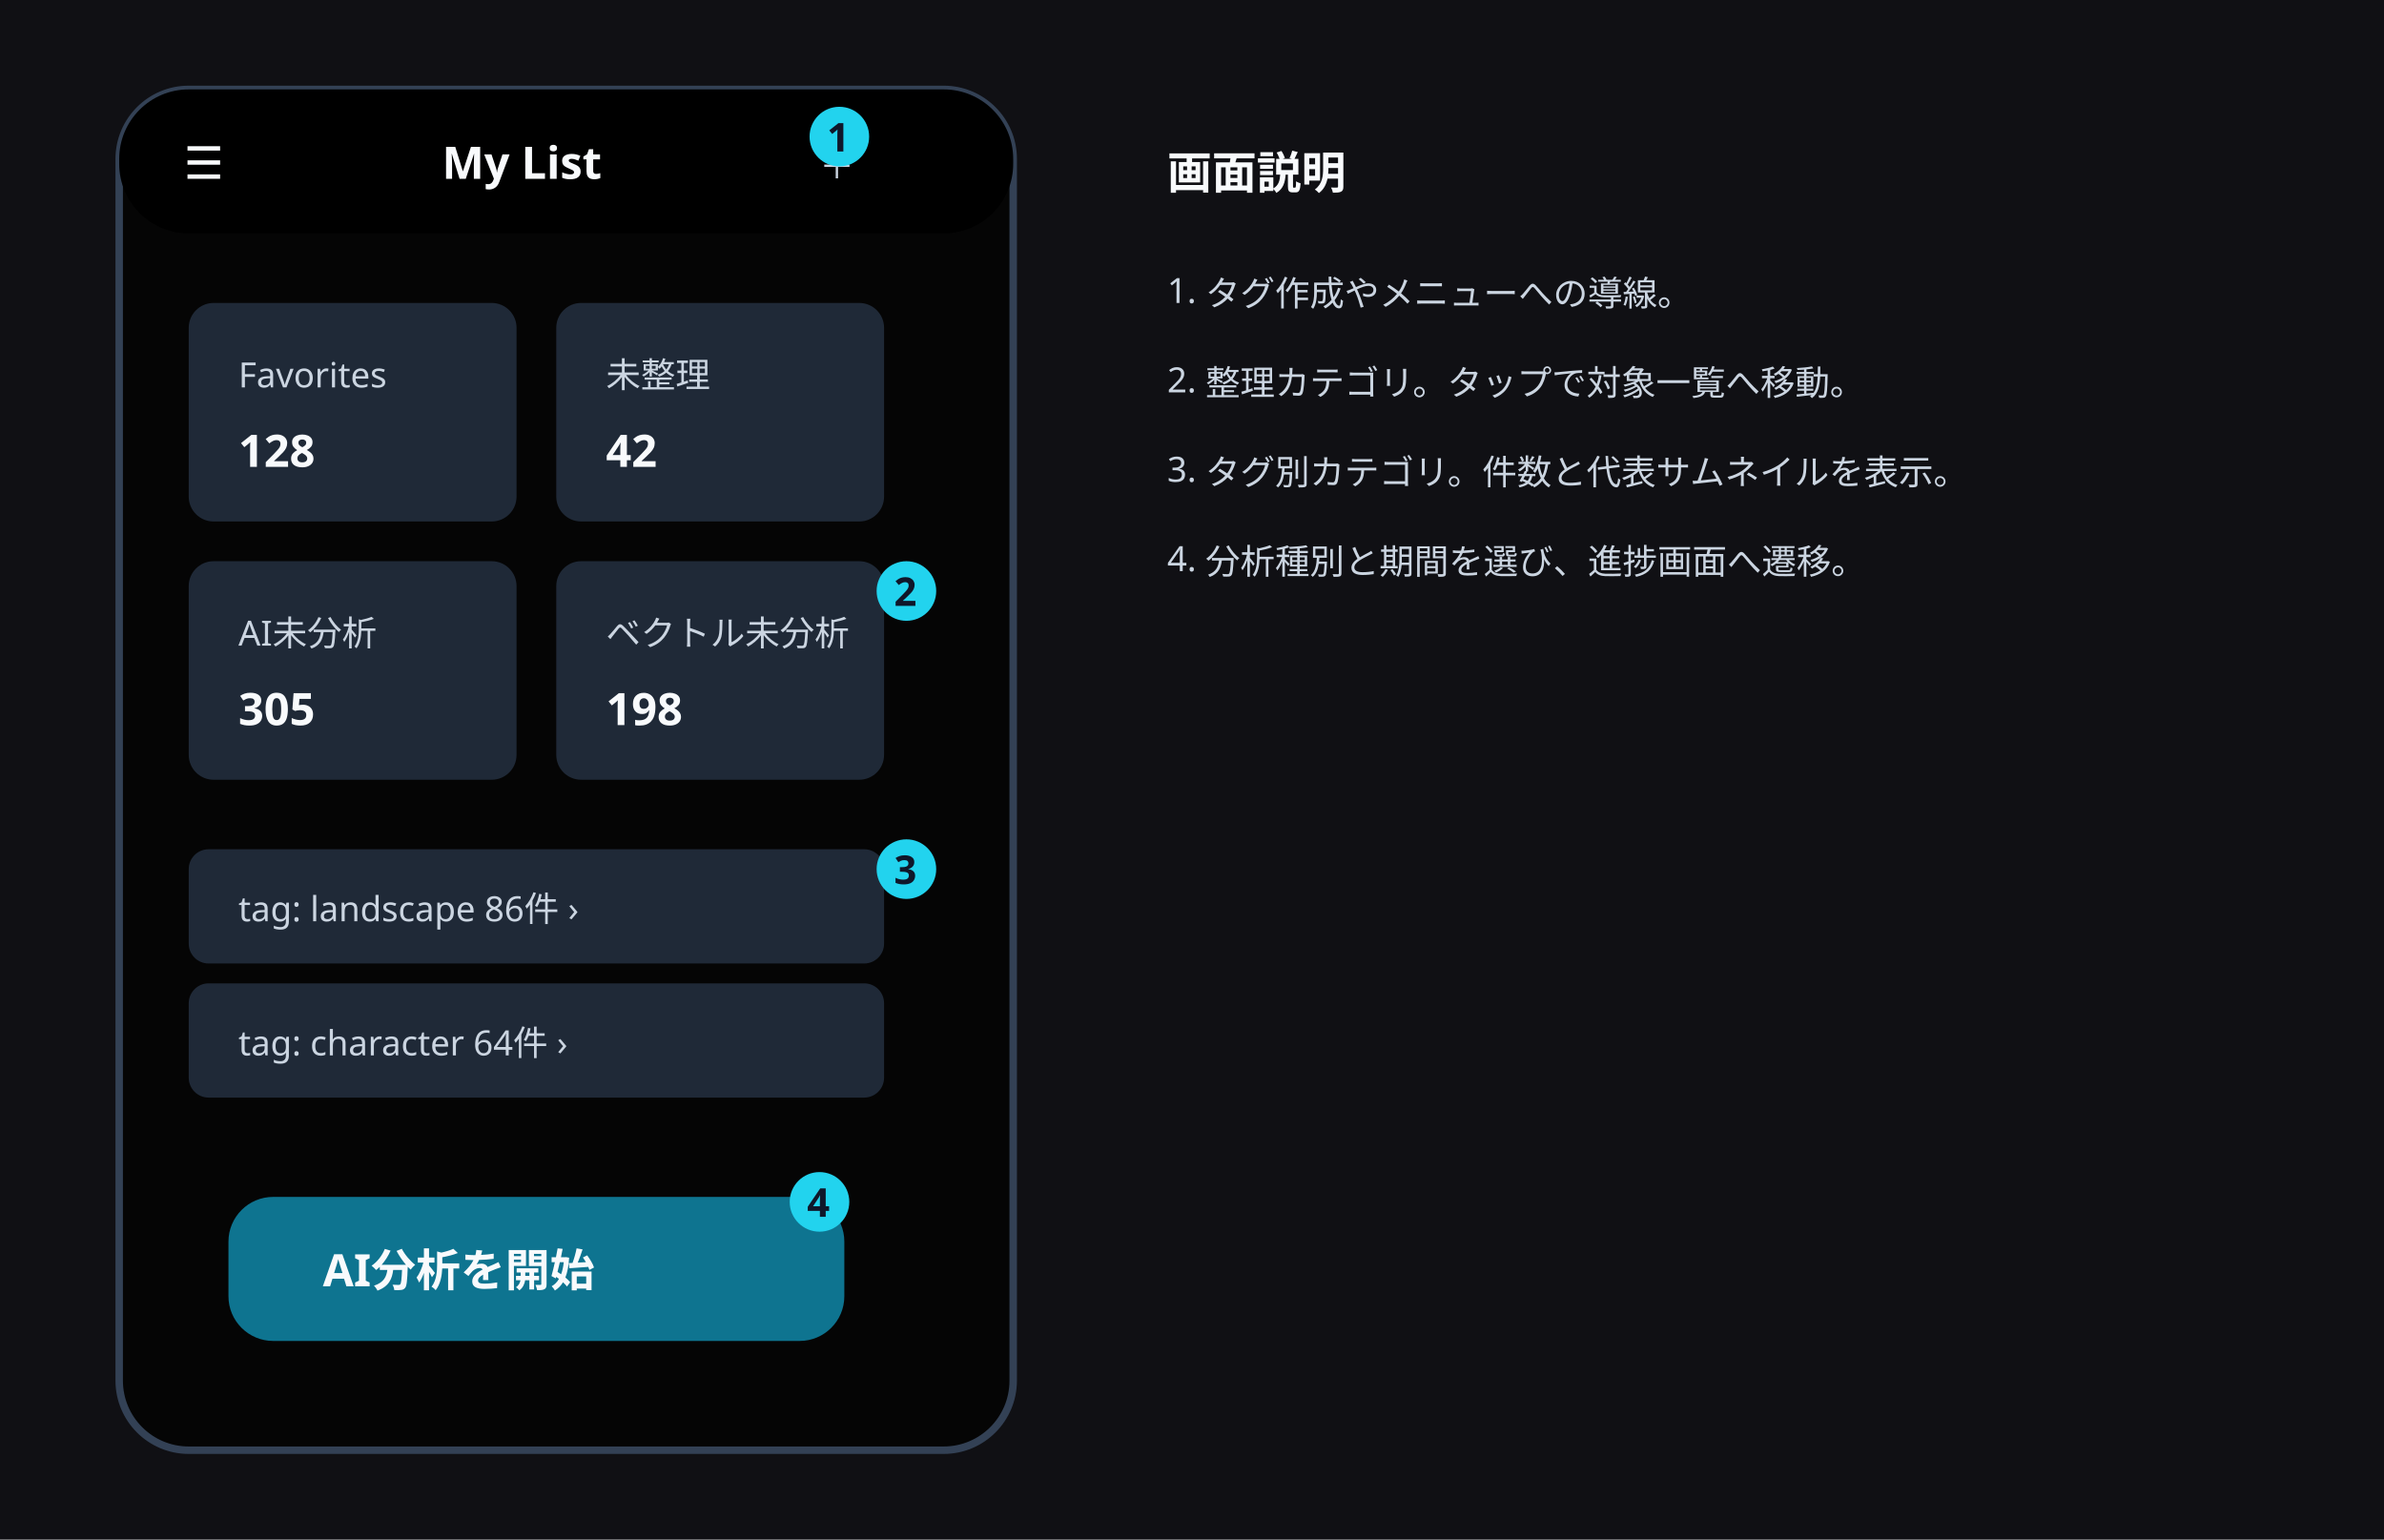
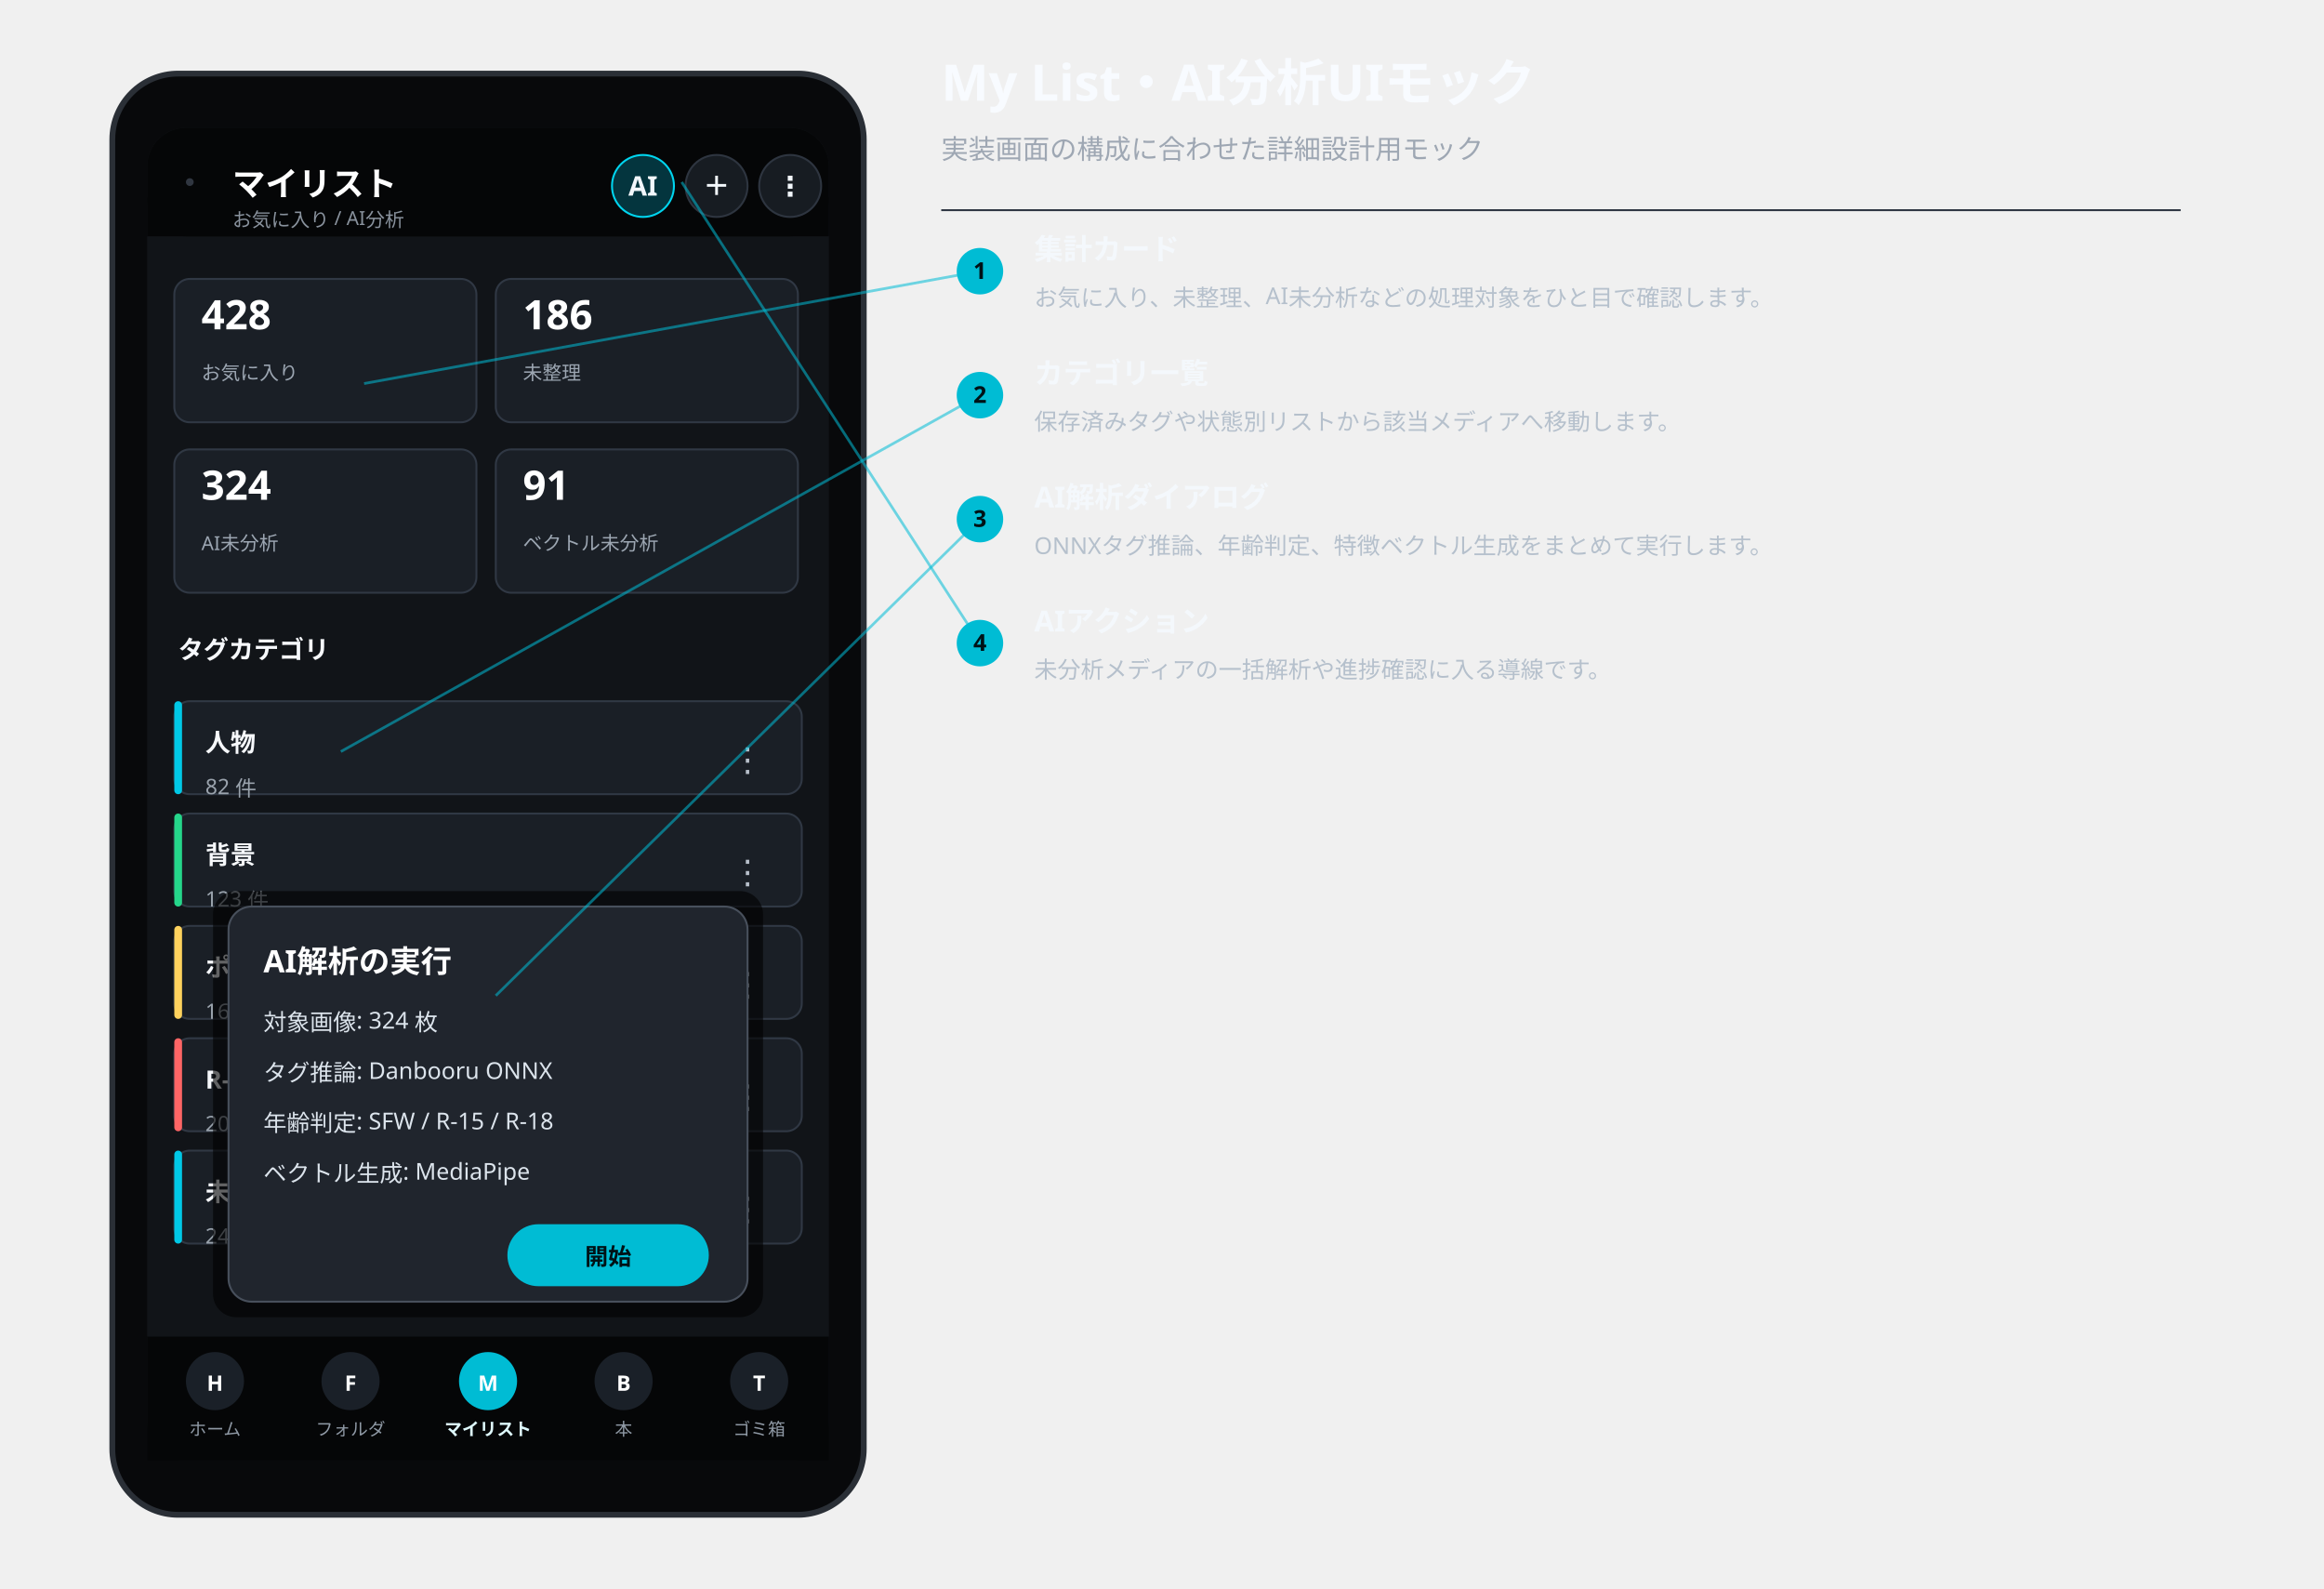
- <svg xmlns="http://www.w3.org/2000/svg" width="960" height="620" viewBox="0 0 960 620" role="img" aria-labelledby="title">
-   <style>.bg{fill:#101014}.phone{fill:#050505;stroke:#334155;stroke-width:3}.bar{fill:#000}.card{fill:#1f2937}.cyan{fill:#22d3ee}.txt{font:600 18px system-ui,sans-serif;fill:#f8fafc}.small{font:500 14px system-ui,sans-serif;fill:#cbd5e1}.num{font:700 16px system-ui,sans-serif;fill:#0f172a}</style>
-   <rect class="bg" width="960" height="620" />
-   <rect class="phone" x="48" y="36" width="360" height="548" rx="28" />
-   <rect class="bar" x="48" y="36" width="360" height="58" rx="28" />
-   <text class="txt" x="178" y="72">My List</text>
-   <text class="txt" x="74" y="72">☰</text>
-   <text class="small" x="330" y="72">＋</text>
-   <circle class="cyan" cx="338" cy="55" r="12" />
-   <text class="num" x="333" y="61">1</text>
-   <rect class="card" x="76" y="122" width="132" height="88" rx="10" />
-   <text class="small" x="96" y="156">Favorites</text>
-   <text class="txt" x="96" y="188">128</text>
-   <rect class="card" x="224" y="122" width="132" height="88" rx="10" />
-   <text class="small" x="244" y="156">未整理</text>
-   <text class="txt" x="244" y="188">42</text>
-   <rect class="card" x="76" y="226" width="132" height="88" rx="10" />
-   <text class="small" x="96" y="260">AI未分析</text>
-   <text class="txt" x="96" y="292">305</text>
-   <rect class="card" x="224" y="226" width="132" height="88" rx="10" />
-   <text class="small" x="244" y="260">ベクトル未分析</text>
-   <text class="txt" x="244" y="292">198</text>
-   <circle class="cyan" cx="365" cy="238" r="12" />
-   <text class="num" x="360" y="244">2</text>
-   <rect class="card" x="76" y="342" width="280" height="46" rx="8" />
-   <text class="small" x="96" y="371">tag: landscape  86件  ›</text>
-   <rect class="card" x="76" y="396" width="280" height="46" rx="8" />
-   <text class="small" x="96" y="425">tag: character  64件  ›</text>
-   <circle class="cyan" cx="365" cy="350" r="12" />
-   <text class="num" x="360" y="356">3</text>
-   <rect x="92" y="482" width="248" height="58" rx="18" fill="#0e7490" />
-   <text class="txt" x="130" y="518">AI分析を開始</text>
-   <circle class="cyan" cx="330" cy="484" r="12" />
-   <text class="num" x="325" y="490">4</text>
-   <text class="txt" x="470" y="76">画面説明</text>
-   <text class="small" x="470" y="122">1. タグ作成やメニューへの導線。</text>
-   <text class="small" x="470" y="158">2. 整理カテゴリ。タップで対象一覧へ移動。</text>
-   <text class="small" x="470" y="194">3. タグ別カテゴリ。件数と代表サムネイルを表示。</text>
-   <text class="small" x="470" y="230">4. 分析種別と期間を選び、進捗画面へ遷移。</text>
+ <svg xmlns="http://www.w3.org/2000/svg" width="1200" height="820" viewBox="0 0 1200 820" role="img" aria-labelledby="title">
+   <defs>
+     <linearGradient id="thumbGrad0" x1="0" y1="0" x2="1" y2="1">
+       <stop stop-color="#3e6bff" />
+       <stop offset="1" stop-color="#101827" />
+     </linearGradient>
+     <linearGradient id="thumbGrad1" x1="0" y1="0" x2="1" y2="1">
+       <stop stop-color="#19b38b" />
+       <stop offset="1" stop-color="#162021" />
+     </linearGradient>
+     <linearGradient id="thumbGrad2" x1="0" y1="0" x2="1" y2="1">
+       <stop stop-color="#ce5f4a" />
+       <stop offset="1" stop-color="#271715" />
+     </linearGradient>
+     <linearGradient id="thumbGrad3" x1="0" y1="0" x2="1" y2="1">
+       <stop stop-color="#d9b94e" />
+       <stop offset="1" stop-color="#201b12" />
+     </linearGradient>
+     <linearGradient id="thumbGrad4" x1="0" y1="0" x2="1" y2="1">
+       <stop stop-color="#ad7cff" />
+       <stop offset="1" stop-color="#1a1628" />
+     </linearGradient>
+     <linearGradient id="thumbGrad5" x1="0" y1="0" x2="1" y2="1">
+       <stop stop-color="#e3659d" />
+       <stop offset="1" stop-color="#27151d" />
+     </linearGradient>
+     <linearGradient id="thumbGrad6" x1="0" y1="0" x2="1" y2="1">
+       <stop stop-color="#4fb6d8" />
+       <stop offset="1" stop-color="#111c22" />
+     </linearGradient>
+     <linearGradient id="thumbGrad7" x1="0" y1="0" x2="1" y2="1">
+       <stop stop-color="#8aa25e" />
+       <stop offset="1" stop-color="#151b14" />
+     </linearGradient>
+   </defs>
+   <style>
+   svg{background:#101316;font-family:'Yu Gothic','Meiryo',system-ui,sans-serif}
+   .phone{fill:#08090b;stroke:#2a2f36;stroke-width:3}
+   .screen{fill:#111418}
+   .appbar,.bottomBar{fill:#050607}
+   .sensor{fill:#303640}
+   .title{fill:#fff;font-size:17px;font-weight:700}
+   .docTitle{fill:#f8fbff;font-size:26px;font-weight:800}
+   .docSub{fill:#9ea7b3;font-size:14px}
+   .txt{fill:#eaf0f6;font-size:13px}
+   .small{fill:#d8dee6;font-size:12px}
+   .tinyDim{fill:#89929d;font-size:10px}
+   .smallDim{fill:#9aa3ad;font-size:11px}
+   .chip{fill:#1b2027;stroke:#333a44;stroke-width:1}
+   .chip.selected{fill:#063b43;stroke:#00d5ef}
+   .chipText{fill:#dfe9ef;font-size:11px}
+   .icon{fill:#171c22;stroke:#2e3540}
+   .activeIcon{fill:#04353e;stroke:#00d5ef}
+   .iconText{fill:#f2f7fb;font-size:14px;font-weight:700}
+   .thumb{stroke:#222a33;stroke-width:1}
+   .badge{fill:#050607cc}
+   .badgeText{fill:#fff;font-size:9px;font-weight:700}
+   .star{fill:#ffdb65;font-size:15px}
+   .section{fill:#181d23}
+   .card{fill:#1a1f26;stroke:#303844;stroke-width:1}
+   .card2{fill:#131820;stroke:#333d49;stroke-width:1}
+   .cardTitle{fill:#f6f8fb;font-size:13px;font-weight:700}
+   .metric{fill:#ffffff;font-size:21px;font-weight:800}
+   .metricLabel{fill:#9ca6b2;font-size:10px}
+   .menu{fill:#b8c0cb;font-size:17px}
+   .accentBlue{fill:#00c8e6}.accentGreen{fill:#25d68a}.accentYellow{fill:#ffd25d}.accentRed{fill:#ff6565}
+   .scrim{fill:#00000099}
+   .dialog{fill:#20252d;stroke:#48505c}
+   .dialogTitle{fill:#fff;font-size:16px;font-weight:800}
+   .dialogText{fill:#dce4ec;font-size:12px}
+   .primaryBtn{fill:#00bcd4}
+   .secondaryBtn{fill:#242b34;stroke:#46505c}
+   .btnText{fill:#001216;font-size:12px;font-weight:800}
+   .navCircle{fill:#1a2028}.navCircleOn{fill:#00bcd4}
+   .navIcon{fill:#fff;font-size:11px;font-weight:900}
+   .navText{fill:#8f99a5;font-size:9px}.navTextOn{fill:#dffaff;font-size:9px;font-weight:800}
+   .scrollTrack{fill:#20252c}.scrollThumb{fill:#00bcd4}.bubble{fill:#00bcd4}
+   .bubbleText{fill:#001216;font-size:11px;font-weight:800}
+   .num{fill:#00bcd4}.numText{fill:#001216;font-size:12px;font-weight:900}
+   .line{stroke:#00bcd4;stroke-width:1.4;stroke-opacity:.55}
+   .callTitle{fill:#f4f8fc;font-size:15px;font-weight:800}
+   .callBody{fill:#b5c0cc;font-size:12px}
+   .separator{fill:#303844}
+   .progressBg{fill:#2a313b}.progress{fill:#00bcd4}
+   .input{fill:#11161c;stroke:#4c5664}
+   .tabOn{fill:#00bcd4}.tabOff{fill:#222932}
+   .tabTextOn{fill:#001216;font-size:11px;font-weight:800}.tabText{fill:#cbd4dd;font-size:11px}
+ </style>
+   <rect x="58" y="38" width="388" height="744" class="phone" rx="34" />
+   <rect x="76" y="66" width="352" height="688" class="screen" rx="20" />
+   <rect x="76" y="66" width="352" height="56" class="appbar" rx="20" />
+   <rect x="76" y="102" width="352" height="20" class="appbar" />
+   <circle cx="98" cy="94" r="2" class="sensor" />
+   <text x="120" y="101" class="title">マイリスト</text>
+   <text x="120" y="117" class="tinyDim">お気に入り / AI分析</text>
+   <rect x="316" y="80" width="32" height="32" class="icon activeIcon" rx="16" />
+   <text x="332" y="101" class="iconText" text-anchor="middle">AI</text>
+   <rect x="354" y="80" width="32" height="32" class="icon" rx="16" />
+   <text x="370" y="101" class="iconText" text-anchor="middle">＋</text>
+   <rect x="392" y="80" width="32" height="32" class="icon" rx="16" />
+   <text x="408" y="101" class="iconText" text-anchor="middle">⋮</text>
+   <rect x="90" y="144" width="156" height="74" class="card" rx="8" />
+   <text x="104" y="170" class="metric">428</text>
+   <text x="104" y="196" class="metricLabel">お気に入り</text>
+   <rect x="256" y="144" width="156" height="74" class="card" rx="8" />
+   <text x="270" y="170" class="metric">186</text>
+   <text x="270" y="196" class="metricLabel">未整理</text>
+   <rect x="90" y="232" width="156" height="74" class="card" rx="8" />
+   <text x="104" y="258" class="metric">324</text>
+   <text x="104" y="284" class="metricLabel">AI未分析</text>
+   <rect x="256" y="232" width="156" height="74" class="card" rx="8" />
+   <text x="270" y="258" class="metric">91</text>
+   <text x="270" y="284" class="metricLabel">ベクトル未分析</text>
+   <text x="92" y="340" class="cardTitle">タグカテゴリ</text>
+   <rect x="90" y="362" width="324" height="48" class="card" rx="8" />
+   <rect x="90" y="362" width="4" height="48" class="accentBlue" rx="2" />
+   <text x="106" y="388" class="cardTitle">人物</text>
+   <text x="106" y="410" class="smallDim">82 件</text>
+   <text x="386" y="398" class="menu" text-anchor="middle">⋮</text>
+   <rect x="90" y="420" width="324" height="48" class="card" rx="8" />
+   <rect x="90" y="420" width="4" height="48" class="accentGreen" rx="2" />
+   <text x="106" y="446" class="cardTitle">背景</text>
+   <text x="106" y="468" class="smallDim">123 件</text>
+   <text x="386" y="456" class="menu" text-anchor="middle">⋮</text>
+   <rect x="90" y="478" width="324" height="48" class="card" rx="8" />
+   <rect x="90" y="478" width="4" height="48" class="accentYellow" rx="2" />
+   <text x="106" y="504" class="cardTitle">ポーズ</text>
+   <text x="106" y="526" class="smallDim">164 件</text>
+   <text x="386" y="514" class="menu" text-anchor="middle">⋮</text>
+   <rect x="90" y="536" width="324" height="48" class="card" rx="8" />
+   <rect x="90" y="536" width="4" height="48" class="accentRed" rx="2" />
+   <text x="106" y="562" class="cardTitle">R-18</text>
+   <text x="106" y="584" class="smallDim">205 件</text>
+   <text x="386" y="572" class="menu" text-anchor="middle">⋮</text>
+   <rect x="90" y="594" width="324" height="48" class="card" rx="8" />
+   <rect x="90" y="594" width="4" height="48" class="accentBlue" rx="2" />
+   <text x="106" y="620" class="cardTitle">未翻訳タグ</text>
+   <text x="106" y="642" class="smallDim">246 件</text>
+   <text x="386" y="630" class="menu" text-anchor="middle">⋮</text>
+   <rect x="110" y="460" width="284" height="220" class="scrim" rx="12" />
+   <rect x="118" y="468" width="268" height="204" class="dialog" rx="12" />
+   <text x="136" y="502" class="dialogTitle">AI解析の実行</text>
+   <text x="136" y="532" class="dialogText">対象画像: 324 枚</text>
+   <text x="136" y="558" class="dialogText">タグ推論: Danbooru ONNX</text>
+   <text x="136" y="584" class="dialogText">年齢判定: SFW / R-15 / R-18</text>
+   <text x="136" y="610" class="dialogText">ベクトル生成: MediaPipe</text>
+   <rect x="262" y="632" width="104" height="32" class="primaryBtn" rx="16" />
+   <text x="314" y="653" class="btnText" text-anchor="middle">開始</text>
+   <rect x="76" y="690" width="352" height="64" class="bottomBar" />
+   <circle cx="111" cy="713" r="15" class="navCircle" />
+   <text x="111" y="718" class="navIcon" text-anchor="middle">H</text>
+   <text x="111" y="741" class="navText" text-anchor="middle">ホーム</text>
+   <circle cx="181" cy="713" r="15" class="navCircle" />
+   <text x="181" y="718" class="navIcon" text-anchor="middle">F</text>
+   <text x="181" y="741" class="navText" text-anchor="middle">フォルダ</text>
+   <circle cx="252" cy="713" r="15" class="navCircleOn" />
+   <text x="252" y="718" class="navIcon" text-anchor="middle">M</text>
+   <text x="252" y="741" class="navTextOn" text-anchor="middle">マイリスト</text>
+   <circle cx="322" cy="713" r="15" class="navCircle" />
+   <text x="322" y="718" class="navIcon" text-anchor="middle">B</text>
+   <text x="322" y="741" class="navText" text-anchor="middle">本</text>
+   <circle cx="392" cy="713" r="15" class="navCircle" />
+   <text x="392" y="718" class="navIcon" text-anchor="middle">T</text>
+   <text x="392" y="741" class="navText" text-anchor="middle">ゴミ箱</text>
+   <text x="486" y="52" class="docTitle">My List・AI分析UIモック</text>
+   <text x="486" y="82" class="docSub">実装画面の構成に合わせた詳細設計用モック</text>
+   <rect x="486" y="108" width="640" height="1" class="separator" />
+   <line x1="188" y1="198" x2="506" y2="140" class="line" />
+   <circle cx="506" cy="140" r="12" class="num" />
+   <text x="506" y="144" class="numText" text-anchor="middle">1</text>
+   <text x="534" y="134" class="callTitle">集計カード</text>
+   <text x="534" y="158" class="callBody">お気に入り、未整理、AI未分析などの処理対象をひと目で確認します。</text>
+   <line x1="176" y1="388" x2="506" y2="204" class="line" />
+   <circle cx="506" cy="204" r="12" class="num" />
+   <text x="506" y="208" class="numText" text-anchor="middle">2</text>
+   <text x="534" y="198" class="callTitle">カテゴリ一覧</text>
+   <text x="534" y="222" class="callBody">保存済みタグや状態別リストから該当メディアへ移動します。</text>
+   <line x1="256" y1="514" x2="506" y2="268" class="line" />
+   <circle cx="506" cy="268" r="12" class="num" />
+   <text x="506" y="272" class="numText" text-anchor="middle">3</text>
+   <text x="534" y="262" class="callTitle">AI解析ダイアログ</text>
+   <text x="534" y="286" class="callBody">ONNXタグ推論、年齢判定、特徴ベクトル生成をまとめて実行します。</text>
+   <line x1="352" y1="94" x2="506" y2="332" class="line" />
+   <circle cx="506" cy="332" r="12" class="num" />
+   <text x="506" y="336" class="numText" text-anchor="middle">4</text>
+   <text x="534" y="326" class="callTitle">AIアクション</text>
+   <text x="534" y="350" class="callBody">未分析メディアの一括解析や進捗確認に入る導線です。</text>
</svg>
